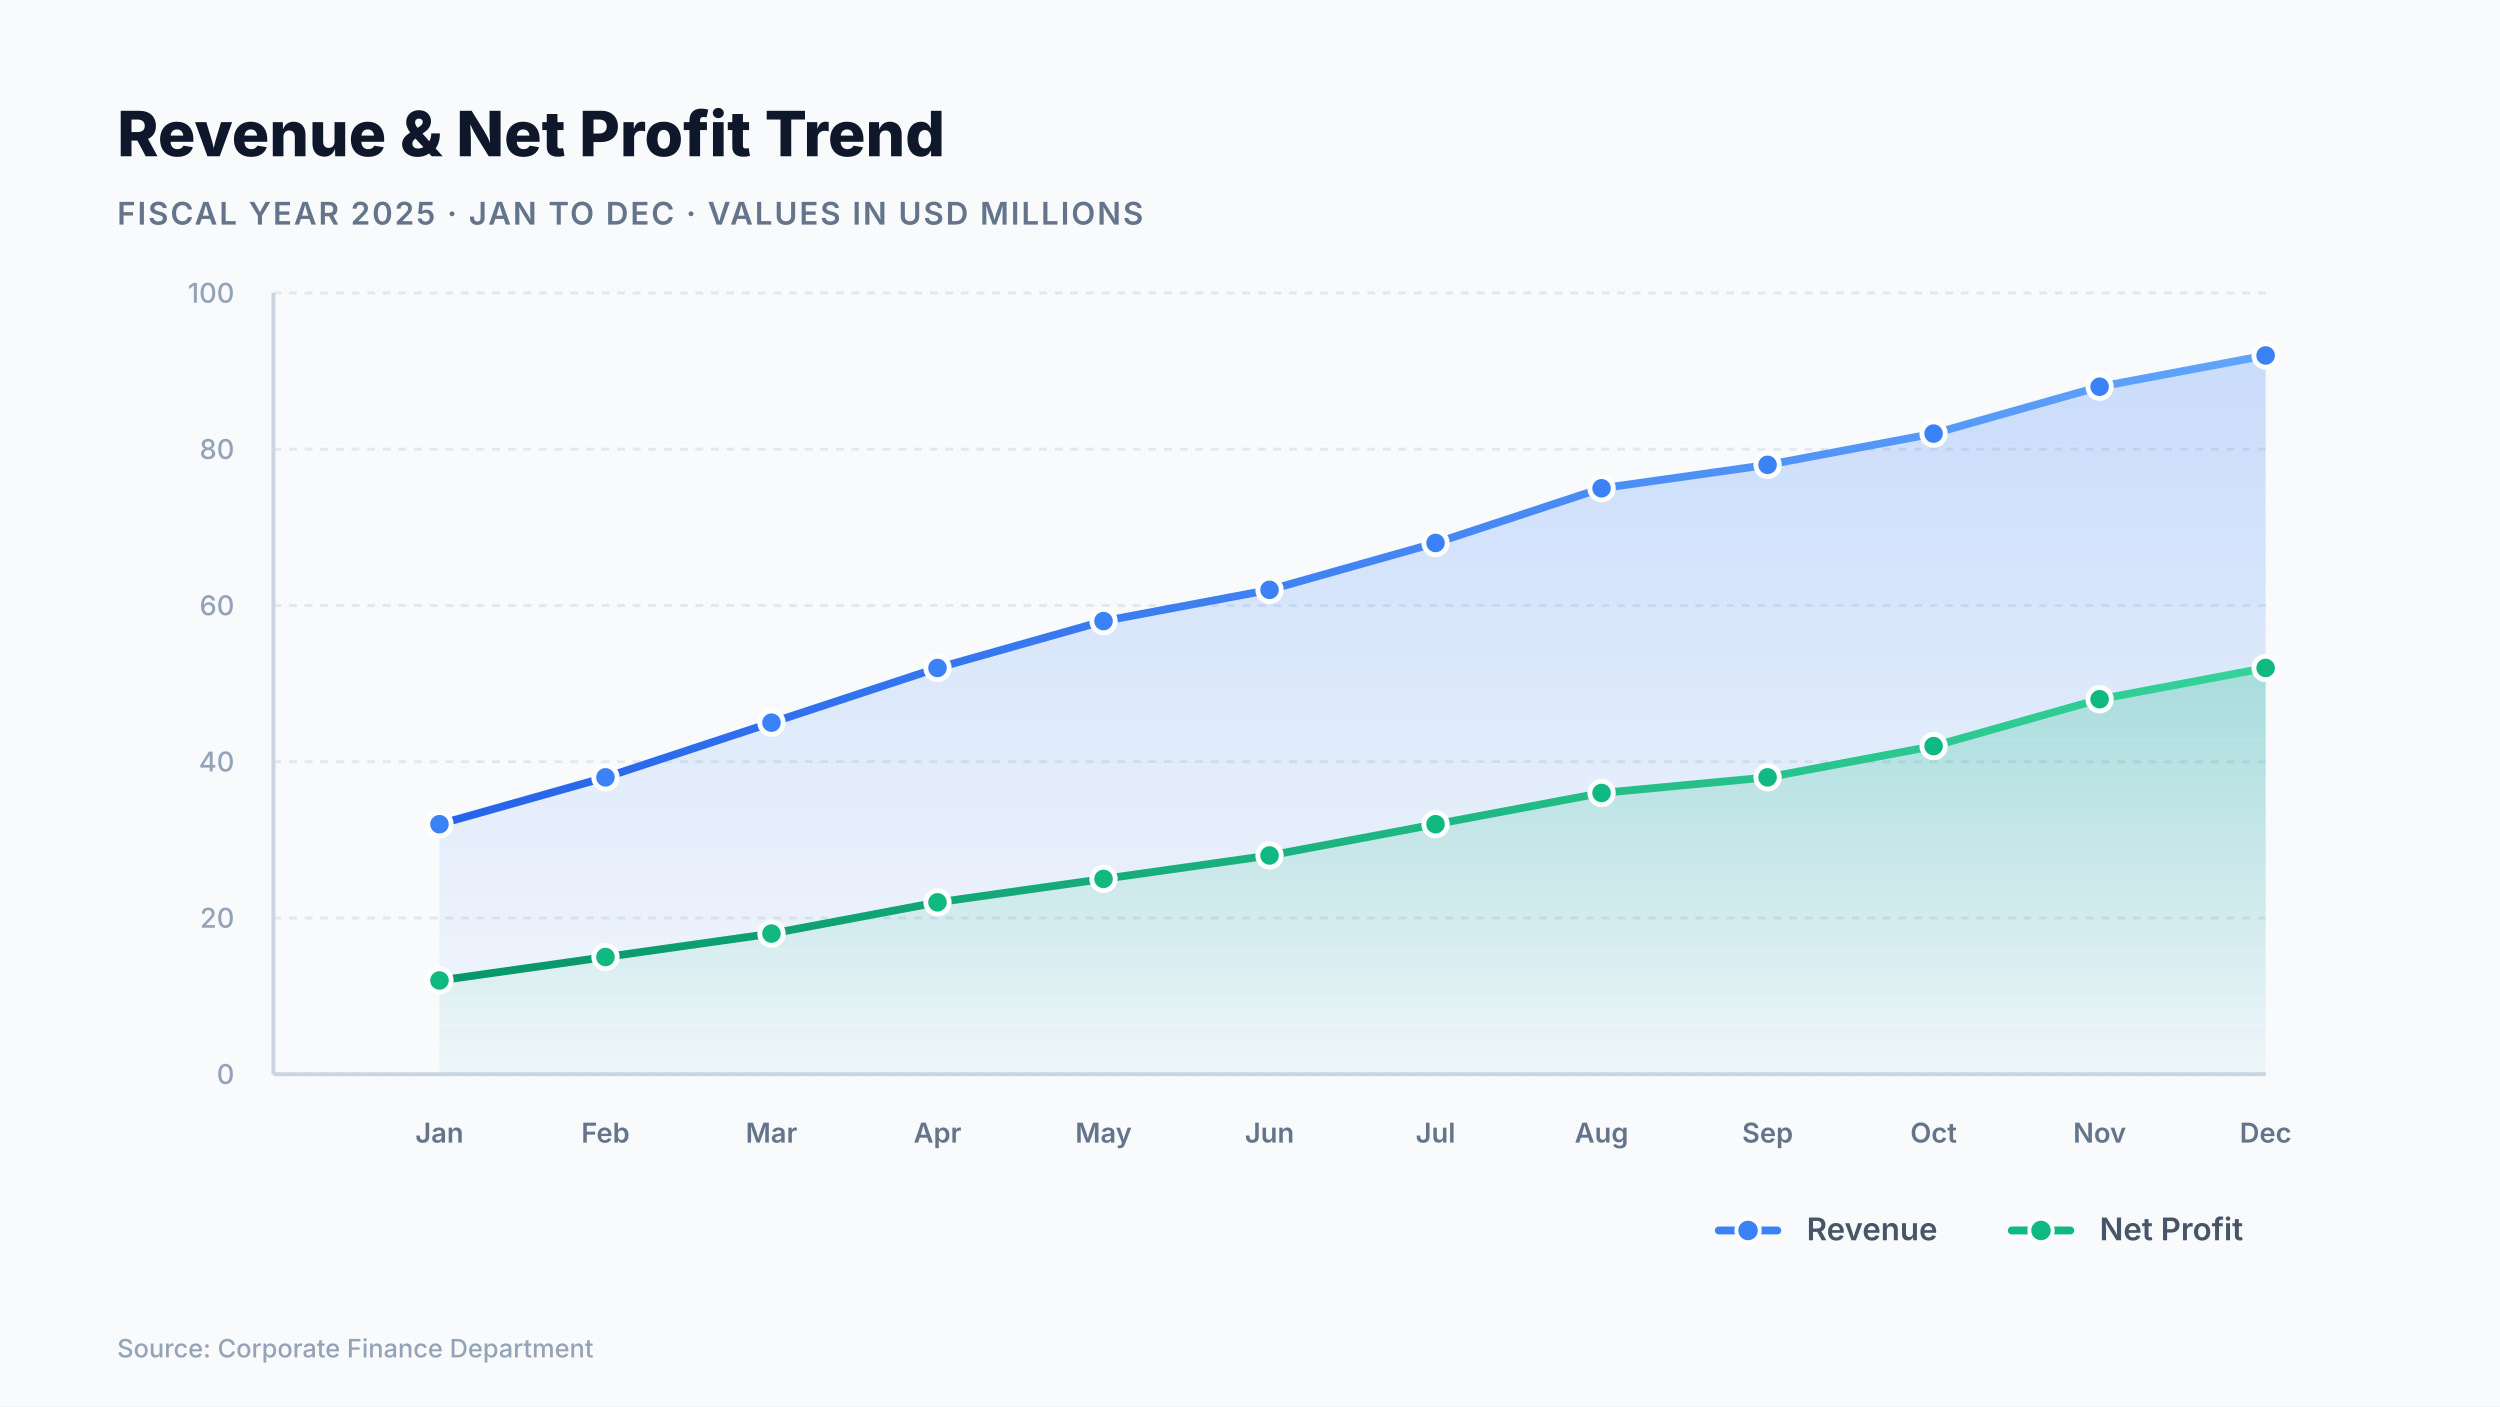
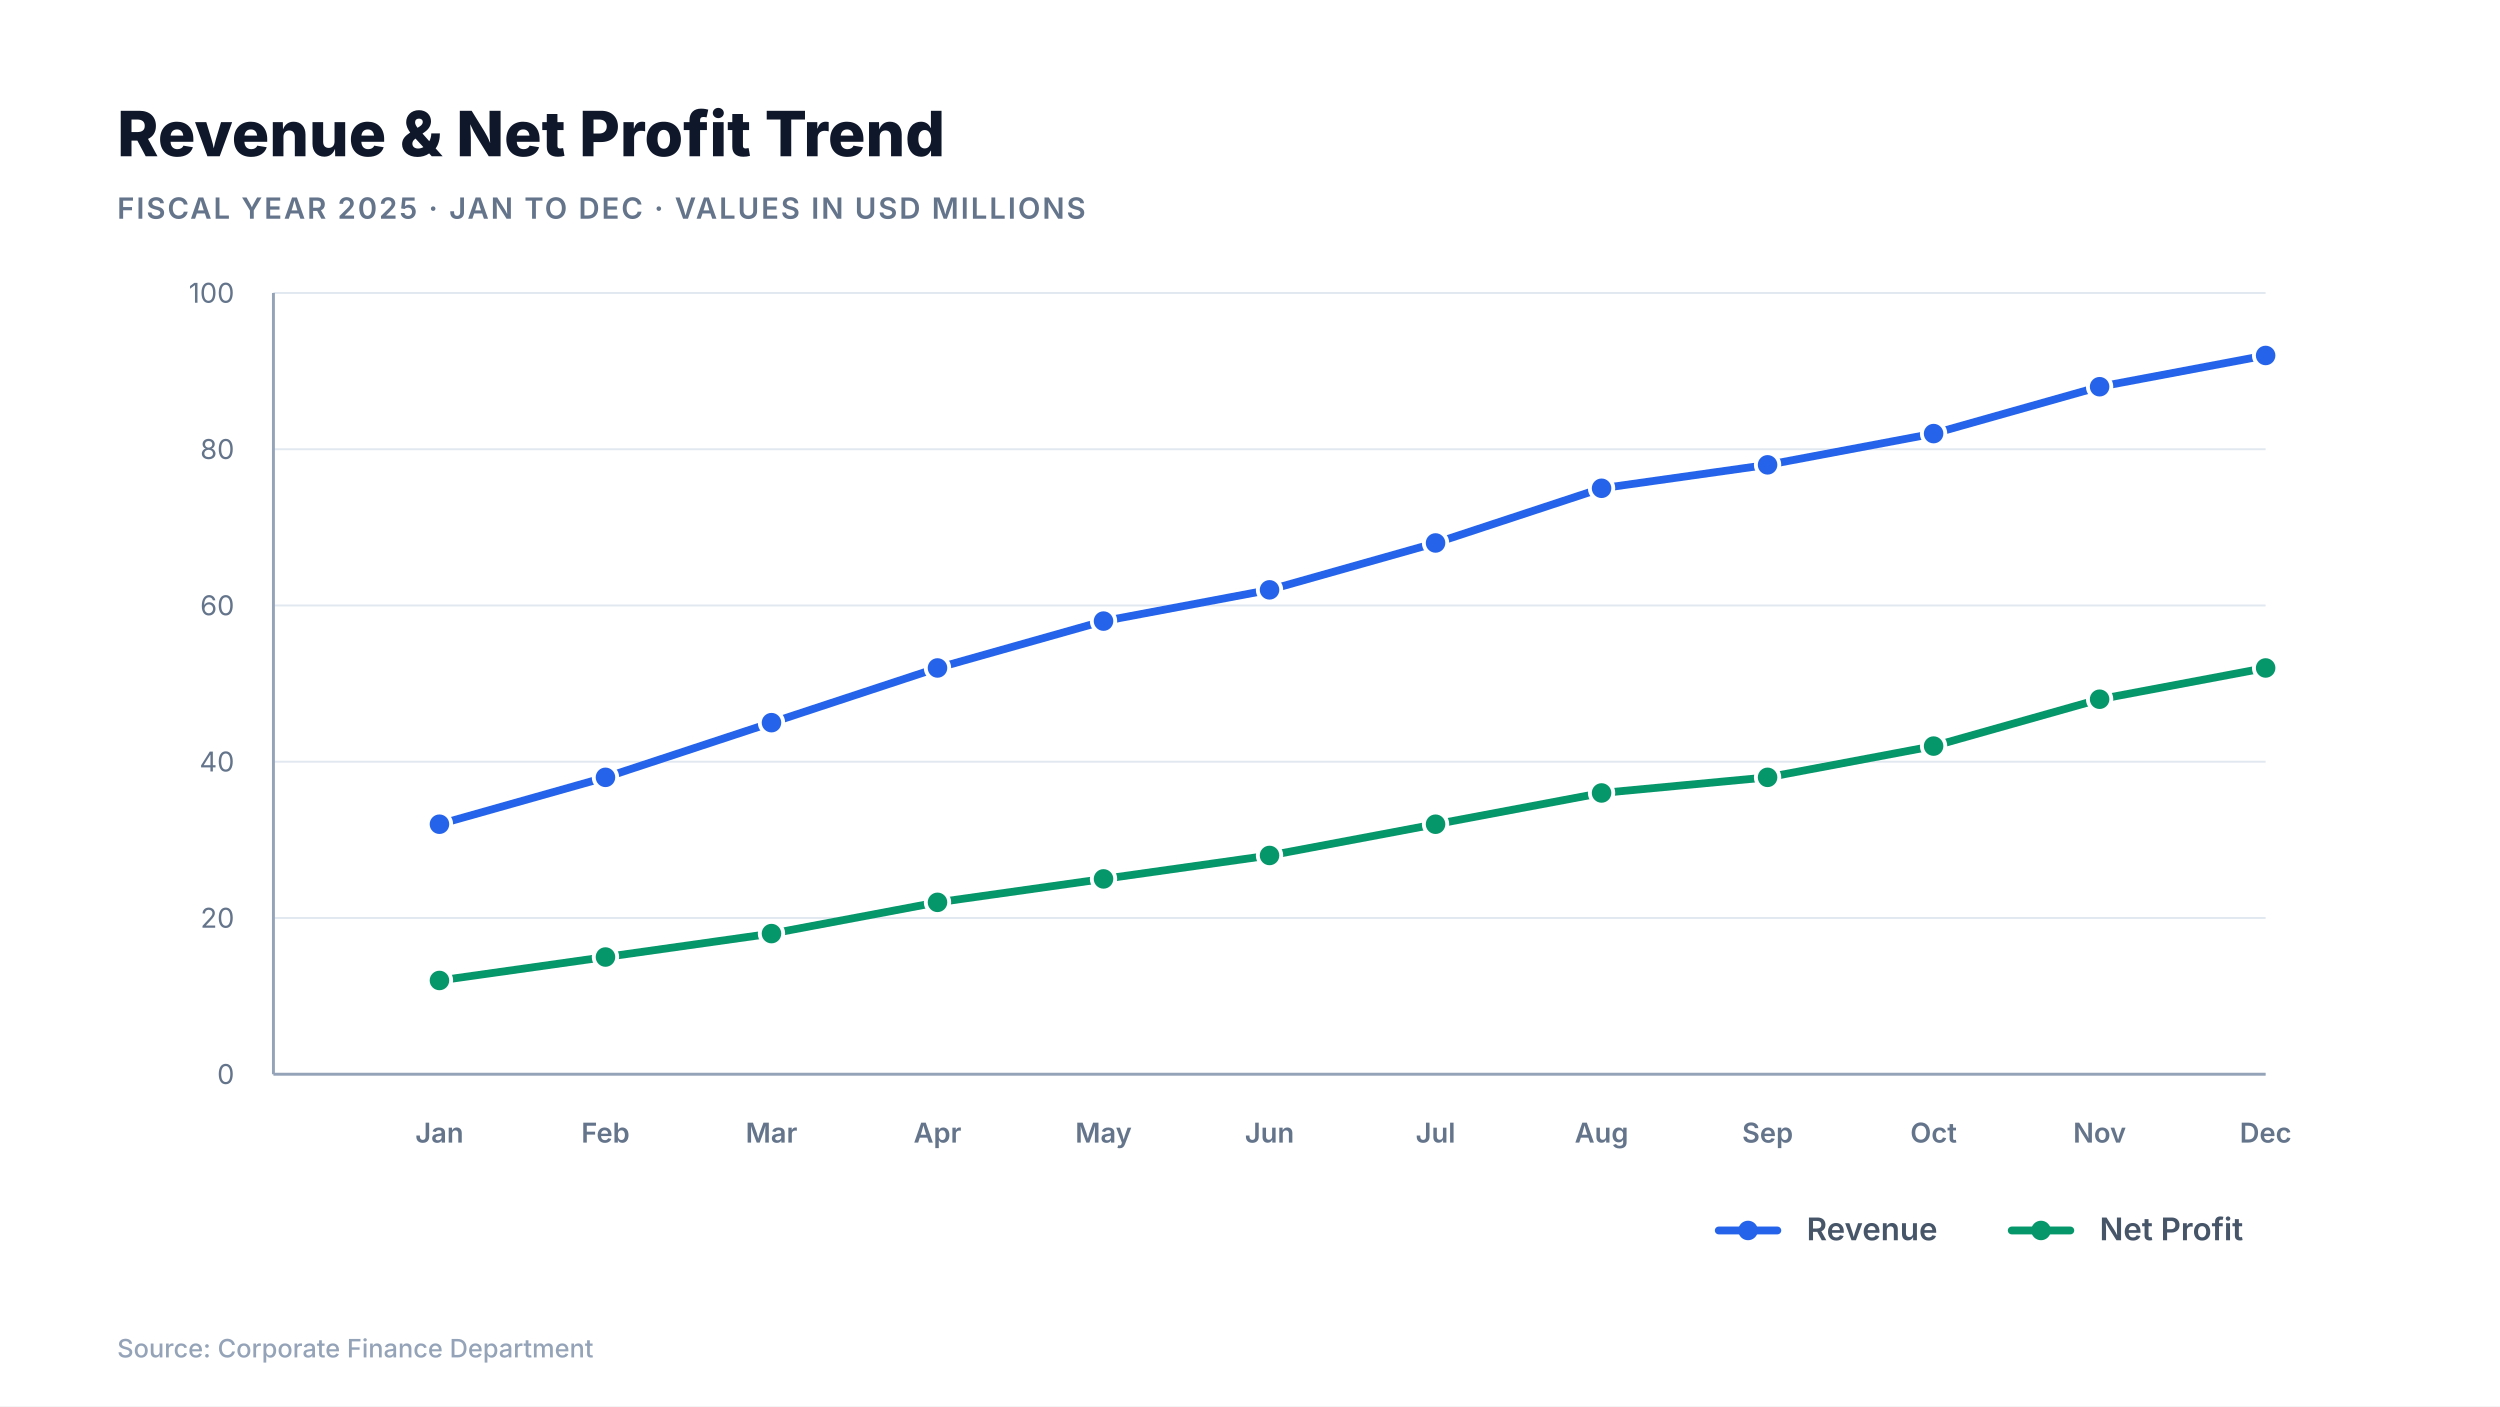
- <svg xmlns="http://www.w3.org/2000/svg" viewBox="0 0 1280 720" width="1280" height="720">
-   <defs>
-     <linearGradient id="lineGrad1" x1="0%" y1="0%" x2="100%" y2="0%">
-       <stop offset="0%" style="stop-color:#2563EB;stop-opacity:1" />
-       <stop offset="100%" style="stop-color:#60A5FA;stop-opacity:1" />
-     </linearGradient>
-     <linearGradient id="lineGrad2" x1="0%" y1="0%" x2="100%" y2="0%">
-       <stop offset="0%" style="stop-color:#059669;stop-opacity:1" />
-       <stop offset="100%" style="stop-color:#34D399;stop-opacity:1" />
-     </linearGradient>
-     <linearGradient id="areaGrad1" x1="0%" y1="0%" x2="0%" y2="100%">
-       <stop offset="0%" style="stop-color:#3B82F6;stop-opacity:0.25" />
-       <stop offset="100%" style="stop-color:#3B82F6;stop-opacity:0.02" />
-     </linearGradient>
-     <linearGradient id="areaGrad2" x1="0%" y1="0%" x2="0%" y2="100%">
-       <stop offset="0%" style="stop-color:#10B981;stop-opacity:0.25" />
-       <stop offset="100%" style="stop-color:#10B981;stop-opacity:0.02" />
-     </linearGradient>
-   </defs>
-   <rect width="1280" height="720" fill="#F8FAFC" />
-   <text x="60" y="80" font-family="-apple-system, BlinkMacSystemFont, 'Segoe UI', sans-serif" font-size="32" font-weight="800" fill="#0F172A">Revenue &amp; Net Profit Trend</text>
-   <text x="60" y="115" font-family="-apple-system, BlinkMacSystemFont, 'Segoe UI', sans-serif" font-size="16" font-weight="600" fill="#64748B" letter-spacing="1">FISCAL YEAR 2025 · JAN TO DEC · VALUES IN USD MILLIONS</text>
-   <g id="line_chart" data-pptx-replace-with="chart">
+ <svg xmlns="http://www.w3.org/2000/svg" viewBox="0 0 1280 720" width="1280" height="720" font-family="-apple-system, BlinkMacSystemFont, 'Segoe UI', 'PingFang SC', 'Microsoft YaHei', sans-serif">
+   <rect width="1280" height="720" fill="#FFFFFF" />
+   <g id="header" data-pptx-bounds="60 40 1160 82">
+     <text x="60" y="80" font-size="32" font-weight="800" fill="#0F172A">Revenue &amp; Net Profit Trend</text>
+     <text x="60" y="112" font-size="15" font-weight="600" fill="#64748B" letter-spacing="1">FISCAL YEAR 2025 · JAN TO DEC · VALUES IN USD MILLIONS</text>
+   </g>
+   <g id="line-chart" data-pptx-bounds="90 140 1090 460" data-pptx-replace-with="chart">
    <g id="chartArea">
-       <line x1="140" y1="550" x2="1160" y2="550" stroke="#E2E8F0" stroke-width="1.5" stroke-dasharray="4,4" />
-       <line x1="140" y1="470" x2="1160" y2="470" stroke="#E2E8F0" stroke-width="1.5" stroke-dasharray="4,4" />
-       <line x1="140" y1="390" x2="1160" y2="390" stroke="#E2E8F0" stroke-width="1.5" stroke-dasharray="4,4" />
-       <line x1="140" y1="310" x2="1160" y2="310" stroke="#E2E8F0" stroke-width="1.5" stroke-dasharray="4,4" />
-       <line x1="140" y1="230" x2="1160" y2="230" stroke="#E2E8F0" stroke-width="1.5" stroke-dasharray="4,4" />
-       <line x1="140" y1="150" x2="1160" y2="150" stroke="#E2E8F0" stroke-width="1.5" stroke-dasharray="4,4" />
-       <text x="120" y="555" font-family="-apple-system, BlinkMacSystemFont, 'Segoe UI', sans-serif" font-size="14" font-weight="500" fill="#94A3B8" text-anchor="end">0</text>
-       <text x="120" y="475" font-family="-apple-system, BlinkMacSystemFont, 'Segoe UI', sans-serif" font-size="14" font-weight="500" fill="#94A3B8" text-anchor="end">20</text>
-       <text x="120" y="395" font-family="-apple-system, BlinkMacSystemFont, 'Segoe UI', sans-serif" font-size="14" font-weight="500" fill="#94A3B8" text-anchor="end">40</text>
-       <text x="120" y="315" font-family="-apple-system, BlinkMacSystemFont, 'Segoe UI', sans-serif" font-size="14" font-weight="500" fill="#94A3B8" text-anchor="end">60</text>
-       <text x="120" y="235" font-family="-apple-system, BlinkMacSystemFont, 'Segoe UI', sans-serif" font-size="14" font-weight="500" fill="#94A3B8" text-anchor="end">80</text>
-       <text x="120" y="155" font-family="-apple-system, BlinkMacSystemFont, 'Segoe UI', sans-serif" font-size="14" font-weight="500" fill="#94A3B8" text-anchor="end">100</text>
-       <line x1="140" y1="150" x2="140" y2="550" stroke="#CBD5E1" stroke-width="2" />
-       <line x1="140" y1="550" x2="1160" y2="550" stroke="#CBD5E1" stroke-width="2" />
-       <text x="225" y="585" font-family="-apple-system, BlinkMacSystemFont, 'Segoe UI', sans-serif" font-size="14" font-weight="600" fill="#64748B" text-anchor="middle">Jan</text>
-       <text x="310" y="585" font-family="-apple-system, BlinkMacSystemFont, 'Segoe UI', sans-serif" font-size="14" font-weight="600" fill="#64748B" text-anchor="middle">Feb</text>
-       <text x="395" y="585" font-family="-apple-system, BlinkMacSystemFont, 'Segoe UI', sans-serif" font-size="14" font-weight="600" fill="#64748B" text-anchor="middle">Mar</text>
-       <text x="480" y="585" font-family="-apple-system, BlinkMacSystemFont, 'Segoe UI', sans-serif" font-size="14" font-weight="600" fill="#64748B" text-anchor="middle">Apr</text>
-       <text x="565" y="585" font-family="-apple-system, BlinkMacSystemFont, 'Segoe UI', sans-serif" font-size="14" font-weight="600" fill="#64748B" text-anchor="middle">May</text>
-       <text x="650" y="585" font-family="-apple-system, BlinkMacSystemFont, 'Segoe UI', sans-serif" font-size="14" font-weight="600" fill="#64748B" text-anchor="middle">Jun</text>
-       <text x="735" y="585" font-family="-apple-system, BlinkMacSystemFont, 'Segoe UI', sans-serif" font-size="14" font-weight="600" fill="#64748B" text-anchor="middle">Jul</text>
-       <text x="820" y="585" font-family="-apple-system, BlinkMacSystemFont, 'Segoe UI', sans-serif" font-size="14" font-weight="600" fill="#64748B" text-anchor="middle">Aug</text>
-       <text x="905" y="585" font-family="-apple-system, BlinkMacSystemFont, 'Segoe UI', sans-serif" font-size="14" font-weight="600" fill="#64748B" text-anchor="middle">Sep</text>
-       <text x="990" y="585" font-family="-apple-system, BlinkMacSystemFont, 'Segoe UI', sans-serif" font-size="14" font-weight="600" fill="#64748B" text-anchor="middle">Oct</text>
-       <text x="1075" y="585" font-family="-apple-system, BlinkMacSystemFont, 'Segoe UI', sans-serif" font-size="14" font-weight="600" fill="#64748B" text-anchor="middle">Nov</text>
-       <text x="1160" y="585" font-family="-apple-system, BlinkMacSystemFont, 'Segoe UI', sans-serif" font-size="14" font-weight="600" fill="#64748B" text-anchor="middle">Dec</text>
-       <path d="M 225,422 L 310,398 L 395,370 L 480,342 L 565,318 L 650,302 L 735,278 L 820,250 L 905,238 L 990,222 L 1075,198 L 1160,182 L 1160,550 L 225,550 Z" fill="url(#areaGrad1)" />
-       <polyline points="225,422 310,398 395,370 480,342 565,318 650,302 735,278 820,250 905,238 990,222 1075,198 1160,182" fill="none" stroke="url(#lineGrad1)" stroke-width="4" stroke-linecap="round" stroke-linejoin="round" />
-       <g stroke="#FFFFFF" stroke-width="2.5" fill="#3B82F6">
-         <circle cx="225" cy="422" r="6" />
-         <circle cx="310" cy="398" r="6" />
-         <circle cx="395" cy="370" r="6" />
-         <circle cx="480" cy="342" r="6" />
-         <circle cx="565" cy="318" r="6" />
-         <circle cx="650" cy="302" r="6" />
-         <circle cx="735" cy="278" r="6" />
-         <circle cx="820" cy="250" r="6" />
-         <circle cx="905" cy="238" r="6" />
-         <circle cx="990" cy="222" r="6" />
-         <circle cx="1075" cy="198" r="6" />
-         <circle cx="1160" cy="182" r="6" />
+       <g id="grid" stroke="#E2E8F0" stroke-width="1">
+         <line x1="140" y1="550" x2="1160" y2="550" />
+         <line x1="140" y1="470" x2="1160" y2="470" />
+         <line x1="140" y1="390" x2="1160" y2="390" />
+         <line x1="140" y1="310" x2="1160" y2="310" />
+         <line x1="140" y1="230" x2="1160" y2="230" />
+         <line x1="140" y1="150" x2="1160" y2="150" />
      </g>
-       <path d="M 225,502 L 310,490 L 395,478 L 480,462 L 565,450 L 650,438 L 735,422 L 820,406 L 905,398 L 990,382 L 1075,358 L 1160,342 L 1160,550 L 225,550 Z" fill="url(#areaGrad2)" />
-       <polyline points="225,502 310,490 395,478 480,462 565,450 650,438 735,422 820,406 905,398 990,382 1075,358 1160,342" fill="none" stroke="url(#lineGrad2)" stroke-width="4" stroke-linecap="round" stroke-linejoin="round" />
-       <g stroke="#FFFFFF" stroke-width="2.5" fill="#10B981">
-         <circle cx="225" cy="502" r="6" />
-         <circle cx="310" cy="490" r="6" />
-         <circle cx="395" cy="478" r="6" />
-         <circle cx="480" cy="462" r="6" />
-         <circle cx="565" cy="450" r="6" />
-         <circle cx="650" cy="438" r="6" />
-         <circle cx="735" cy="422" r="6" />
-         <circle cx="820" cy="406" r="6" />
-         <circle cx="905" cy="398" r="6" />
-         <circle cx="990" cy="382" r="6" />
-         <circle cx="1075" cy="358" r="6" />
-         <circle cx="1160" cy="342" r="6" />
+       <g id="axes" stroke="#94A3B8" stroke-width="1.5">
+         <line x1="140" y1="150" x2="140" y2="550" />
+         <line x1="140" y1="550" x2="1160" y2="550" />
+       </g>
+       <g id="value-labels" font-size="14" fill="#64748B" text-anchor="end">
+         <text x="120" y="555">0</text>
+         <text x="120" y="475">20</text>
+         <text x="120" y="395">40</text>
+         <text x="120" y="315">60</text>
+         <text x="120" y="235">80</text>
+         <text x="120" y="155">100</text>
+       </g>
+       <g id="category-labels" font-size="14" font-weight="600" fill="#64748B" text-anchor="middle">
+         <text x="225" y="585">Jan</text>
+         <text x="310" y="585">Feb</text>
+         <text x="395" y="585">Mar</text>
+         <text x="480" y="585">Apr</text>
+         <text x="565" y="585">May</text>
+         <text x="650" y="585">Jun</text>
+         <text x="735" y="585">Jul</text>
+         <text x="820" y="585">Aug</text>
+         <text x="905" y="585">Sep</text>
+         <text x="990" y="585">Oct</text>
+         <text x="1075" y="585">Nov</text>
+         <text x="1160" y="585">Dec</text>
+       </g>
+       <g id="revenue-series">
+         <polyline points="225,422 310,398 395,370 480,342 565,318 650,302 735,278 820,250 905,238 990,222 1075,198 1160,182" fill="none" stroke="#2563EB" stroke-width="4" stroke-linecap="round" stroke-linejoin="round" />
+         <g fill="#2563EB" stroke="#FFFFFF" stroke-width="2">
+           <circle cx="225" cy="422" r="6" />
+           <circle cx="310" cy="398" r="6" />
+           <circle cx="395" cy="370" r="6" />
+           <circle cx="480" cy="342" r="6" />
+           <circle cx="565" cy="318" r="6" />
+           <circle cx="650" cy="302" r="6" />
+           <circle cx="735" cy="278" r="6" />
+           <circle cx="820" cy="250" r="6" />
+           <circle cx="905" cy="238" r="6" />
+           <circle cx="990" cy="222" r="6" />
+           <circle cx="1075" cy="198" r="6" />
+           <circle cx="1160" cy="182" r="6" />
+         </g>
+       </g>
+       <g id="profit-series">
+         <polyline points="225,502 310,490 395,478 480,462 565,450 650,438 735,422 820,406 905,398 990,382 1075,358 1160,342" fill="none" stroke="#059669" stroke-width="4" stroke-linecap="round" stroke-linejoin="round" />
+         <g fill="#059669" stroke="#FFFFFF" stroke-width="2">
+           <circle cx="225" cy="502" r="6" />
+           <circle cx="310" cy="490" r="6" />
+           <circle cx="395" cy="478" r="6" />
+           <circle cx="480" cy="462" r="6" />
+           <circle cx="565" cy="450" r="6" />
+           <circle cx="650" cy="438" r="6" />
+           <circle cx="735" cy="422" r="6" />
+           <circle cx="820" cy="406" r="6" />
+           <circle cx="905" cy="398" r="6" />
+           <circle cx="990" cy="382" r="6" />
+           <circle cx="1075" cy="358" r="6" />
+           <circle cx="1160" cy="342" r="6" />
+         </g>
      </g>
    </g>
  </g>
-   <g id="legend">
-     <line x1="880" y1="630" x2="910" y2="630" stroke="#3B82F6" stroke-width="4" stroke-linecap="round" />
-     <circle cx="895" cy="630" r="6" fill="#3B82F6" stroke="#FFFFFF" stroke-width="2" />
-     <text x="925" y="635" font-family="-apple-system, BlinkMacSystemFont, 'Segoe UI', sans-serif" font-size="16" font-weight="600" fill="#475569">Revenue</text>
-     <line x1="1030" y1="630" x2="1060" y2="630" stroke="#10B981" stroke-width="4" stroke-linecap="round" />
-     <circle cx="1045" cy="630" r="6" fill="#10B981" stroke="#FFFFFF" stroke-width="2" />
-     <text x="1075" y="635" font-family="-apple-system, BlinkMacSystemFont, 'Segoe UI', sans-serif" font-size="16" font-weight="600" fill="#475569">Net Profit</text>
+   <g id="legend" data-pptx-bounds="860 610 360 40" font-size="16" font-weight="600" fill="#475569">
+     <line x1="880" y1="630" x2="910" y2="630" stroke="#2563EB" stroke-width="4" stroke-linecap="round" />
+     <circle cx="895" cy="630" r="5" fill="#2563EB" />
+     <text x="925" y="635">Revenue</text>
+     <line x1="1030" y1="630" x2="1060" y2="630" stroke="#059669" stroke-width="4" stroke-linecap="round" />
+     <circle cx="1045" cy="630" r="5" fill="#059669" />
+     <text x="1075" y="635">Net Profit</text>
  </g>
-   <text x="60" y="695" font-family="-apple-system, BlinkMacSystemFont, 'Segoe UI', sans-serif" font-size="13" font-weight="500" fill="#94A3B8">Source: Corporate Finance Department</text>
+   <g id="source" data-pptx-bounds="60 680 290 20">
+     <text x="60" y="695" font-size="13" font-weight="500" fill="#94A3B8">Source: Corporate Finance Department</text>
+   </g>
</svg>
